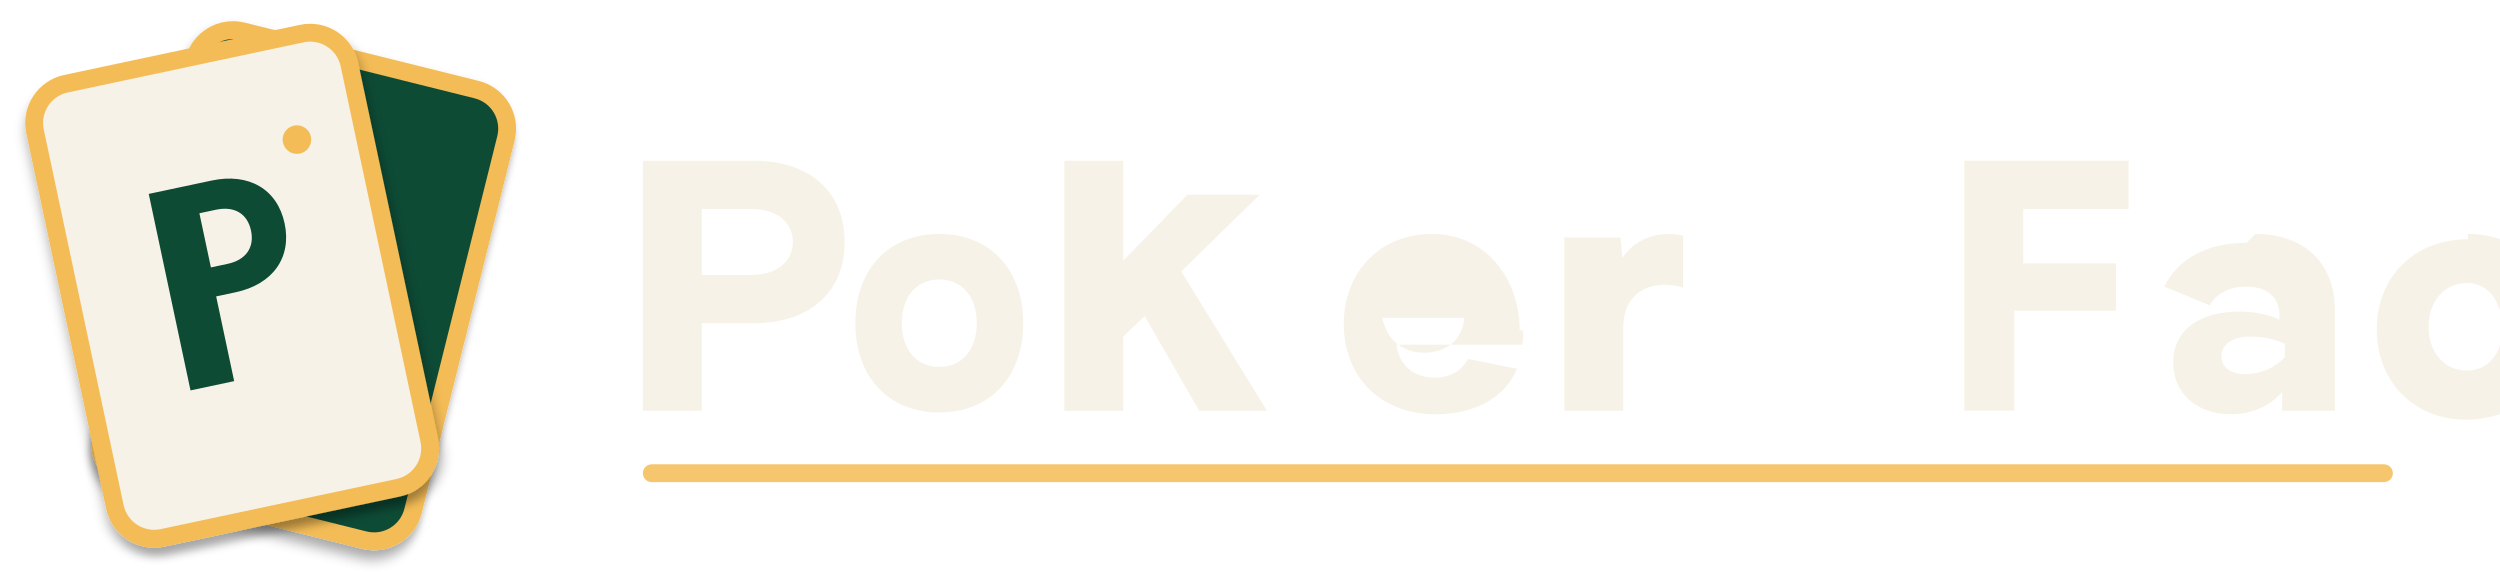
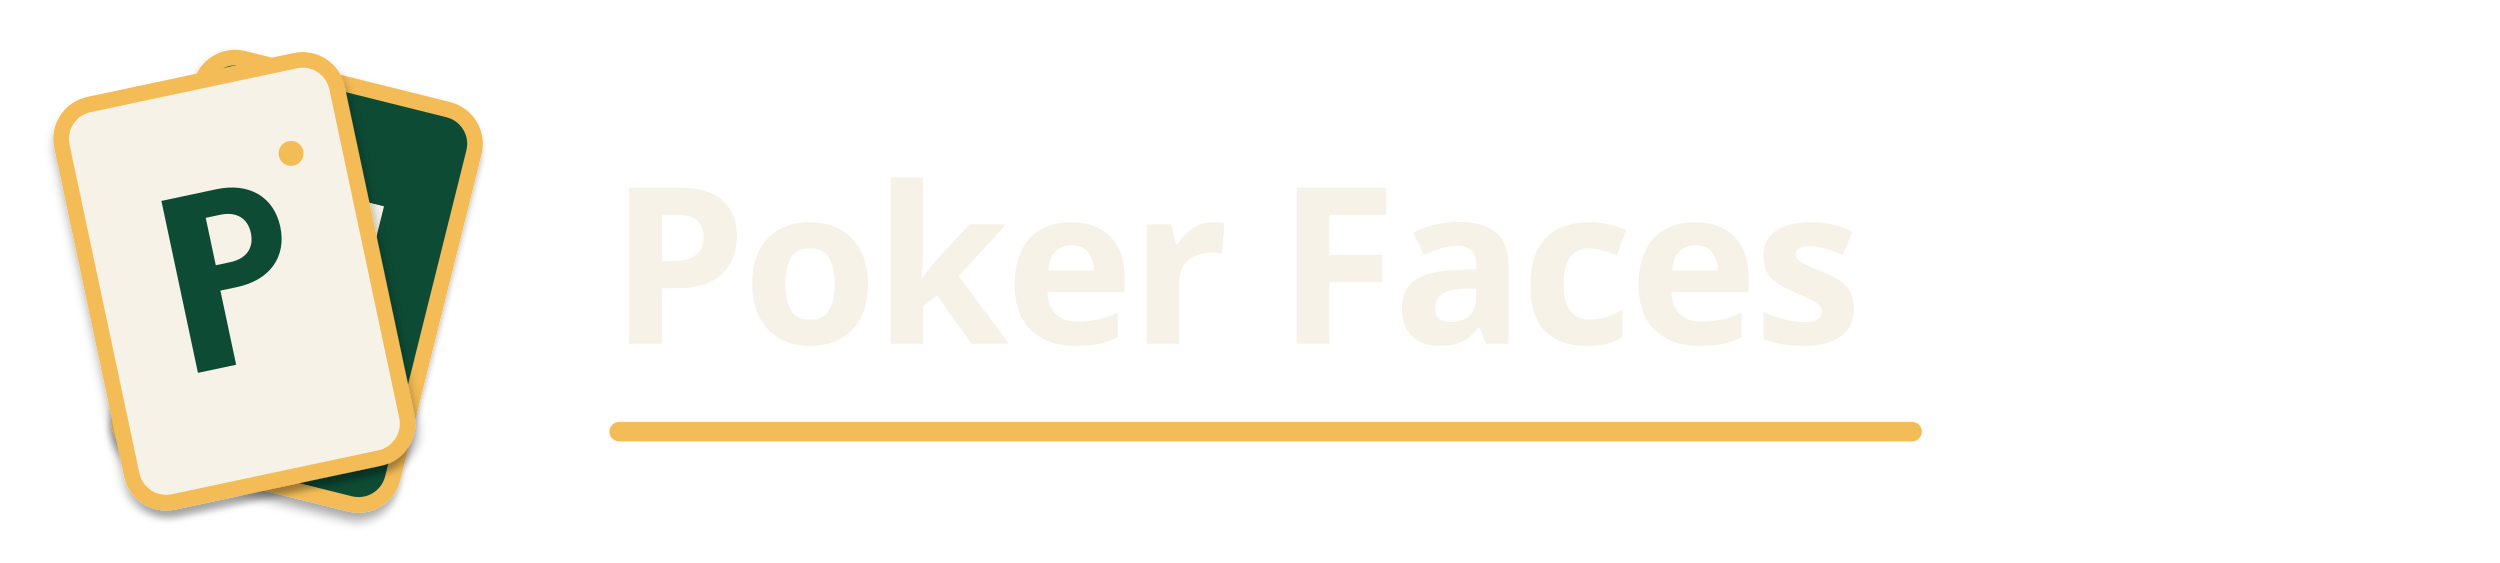
- <svg xmlns="http://www.w3.org/2000/svg" viewBox="0 0 280 64" role="img" aria-label="Poker Faces">
+ <svg xmlns="http://www.w3.org/2000/svg" viewBox="0 0 320 72" role="img" aria-label="Poker Faces">
  <defs>
    <filter id="soft" x="-10%" y="-10%" width="120%" height="120%">
-       <feDropShadow dx="0" dy="1" stdDeviation="0.6" flood-color="#07100D" flood-opacity="0.35" />
+       <feDropShadow dx="0" dy="1" stdDeviation="0.55" flood-color="#07100D" flood-opacity="0.35" />
    </filter>
  </defs>
-   <g transform="translate(0 0)">
+   <g transform="translate(4 4)">
    <g transform="translate(34 32) rotate(14) translate(-18 -26)" filter="url(#soft)">
      <rect x="0" y="0" width="36" height="52" rx="4.5" fill="#0F4C35" stroke="#F4BC56" stroke-width="2" />
-       <path fill="#F6F2E7" d="M11 14h6.2c3.4 0 5.6 1.9 5.6 4.7 0 2.2-1.2 3.7-3.2 4.4l3.8 9.4h-5.1l-3.3-8.2H16v8.2H11V14zm5.1 7.4c1.35 0 2.15-.7 2.15-1.85S17.45 17.7 16.1 17.7H16v3.7h.1z" />
+       <path fill="#F6F2E7" d="M11 14h15.5v4.8H16.2v5.2h8.8v4.6H16.2V38H11V14z" />
    </g>
    <g transform="translate(26 32) rotate(-12) translate(-18 -26)" filter="url(#soft)">
      <rect x="0" y="0" width="36" height="52" rx="4.5" fill="#F6F2E7" stroke="#F4BC56" stroke-width="2" />
      <path fill="#0F4C35" d="M11 14h7.2c4.3 0 7 2.5 7 6.4 0 3.9-2.7 6.4-7 6.4H16v9.7H11V14zm5.1 9.5h1.9c2.1 0 3.35-1.15 3.35-3.1S20.1 17.3 18 17.3h-1.9v6.2z" />
      <circle cx="28.5" cy="11.5" r="1.6" fill="#F4BC56" />
    </g>
  </g>
-   <g fill="#F6F2E7" transform="translate(72 18)">
-     <path d="M0 0h12.4c6.2 0 10.2 3.4 10.2 9.1S18.6 18.2 12.4 18.2H6.6V28H0V0zm6.6 12.8h5.5c2.9 0 4.7-1.5 4.7-3.7s-1.8-3.7-4.7-3.7H6.6v7.4z" />
-     <path d="M33.2 8.2c5.6 0 9.4 3.9 9.4 10s-3.8 10-9.4 10-9.4-3.9-9.4-10 3.8-10 9.4-10zm0 5.1c-2.6 0-4.2 2-4.2 4.9s1.6 4.9 4.2 4.9 4.2-2 4.2-4.9-1.6-4.9-4.2-4.9z" />
-     <path d="M47.2 0h6.6v11.2l7.2-7.4h8.1l-8.8 8.6 9.6 15.6h-7.6l-6.1-10.6-2.4 2.3V28h-6.6V0z" />
-     <path d="M82.4 17.6h9.6c-.2 2.4-1.9 3.9-4.5 3.9-2.8 0-4.6-1.9-4.8-4.8h-.3zm15.8 1.4c0-5.9-3.9-10.8-9.8-10.8-5.8 0-9.9 4.2-9.9 10.1 0 5.9 4.1 10.1 10.3 10.1 4.4 0 7.8-1.9 9.1-5.1l-5.5-1.1c-.7 1.4-2.1 2.1-3.7 2.1-2.4 0-4-1.4-4.3-3.7h14.1c.1-.5.1-1.1.1-1.6z" />
-     <path d="M103.2 8.6h6.3l.2 2.3c1.1-1.7 3-2.7 5.3-2.7.5 0 1 .1 1.5.2v5.8c-.6-.2-1.3-.3-2.1-.3-2.7 0-4.6 1.7-4.6 4.8V28h-6.6V8.6z" />
-   </g>
-   <g fill="#F6F2E7" transform="translate(72 18)">
-     <path d="M148 0h18.4v5.4h-11.8v6.1H165v5.3h-11.4V28H148V0z" />
-     <path d="M180.6 8.2c5.4 0 8.9 3.2 8.9 8.5V28h-5.9v-2.1c-1.3 1.5-3.3 2.5-5.7 2.5-3.8 0-6.5-2.3-6.5-5.8 0-3.6 2.9-5.7 7.4-5.7 1.7 0 3.2.3 4.5.9v-.5c0-2-1.4-3.2-3.7-3.2-1.9 0-3.4.8-4.1 2.1l-5.1-2.1c1.5-3 4.6-4.9 9.2-4.9zm-1.1 15.7c1.8 0 3.4-.8 4.4-1.9v-1.5c-1.1-.5-2.4-.8-3.8-.8-2.1 0-3.3.9-3.3 2.2s1.1 2 2.7 2z" />
-     <path d="M204.4 8.2c5.1 0 8.5 3.1 9.3 7.1l-5.8 1.3c-.5-1.8-1.9-2.9-3.6-2.9-2.6 0-4.3 2.1-4.3 4.9s1.7 4.9 4.3 4.9c1.8 0 3.2-1.1 3.7-2.9l5.8 1.2c-.9 4.1-4.4 7.2-9.6 7.2-5.8 0-10-4.2-10-10.1s4.2-10.1 10.2-10.1z" />
-     <path d="M227.2 17.6h9.6c-.2 2.4-1.9 3.9-4.5 3.9-2.8 0-4.6-1.9-4.8-4.8h-.3zm15.8 1.4c0-5.9-3.9-10.8-9.8-10.8-5.8 0-9.9 4.2-9.9 10.1 0 5.9 4.1 10.1 10.3 10.1 4.4 0 7.8-1.9 9.1-5.1l-5.5-1.1c-.7 1.4-2.1 2.1-3.7 2.1-2.4 0-4-1.4-4.3-3.7h14.1c.1-.5.1-1.1.1-1.6z" />
-     <path d="M256.4 8.4c4.2 0 7.2 2.1 7.8 5.2l-5.6 1.1c-.3-1.1-1.3-1.8-2.5-1.8-1.1 0-1.8.5-1.8 1.2 0 .9.6 1.3 2.8 1.8l1.6.4c4.1.9 6.2 2.6 6.2 5.8 0 3.7-3.2 6.3-8.1 6.3-4.6 0-7.8-2.3-8.4-5.7l5.7-1.1c.4 1.3 1.6 2.1 3 2.1 1.3 0 2.1-.6 2.1-1.4 0-.8-.6-1.2-2.7-1.7l-1.7-.4c-3.9-.9-6-2.7-6-5.9 0-3.5 3-6 7.6-6z" />
-   </g>
-   <rect x="72" y="52" width="196" height="2" rx="1" fill="#F4BC56" opacity="0.85" />
+   <text x="78" y="44" fill="#F6F2E7" font-family="Manrope, 'Segoe UI', system-ui, sans-serif" font-size="28" font-weight="700" letter-spacing="-0.02em">Poker Faces</text>
+   <rect x="78" y="54" width="168" height="2.5" rx="1.25" fill="#F4BC56" />
</svg>
